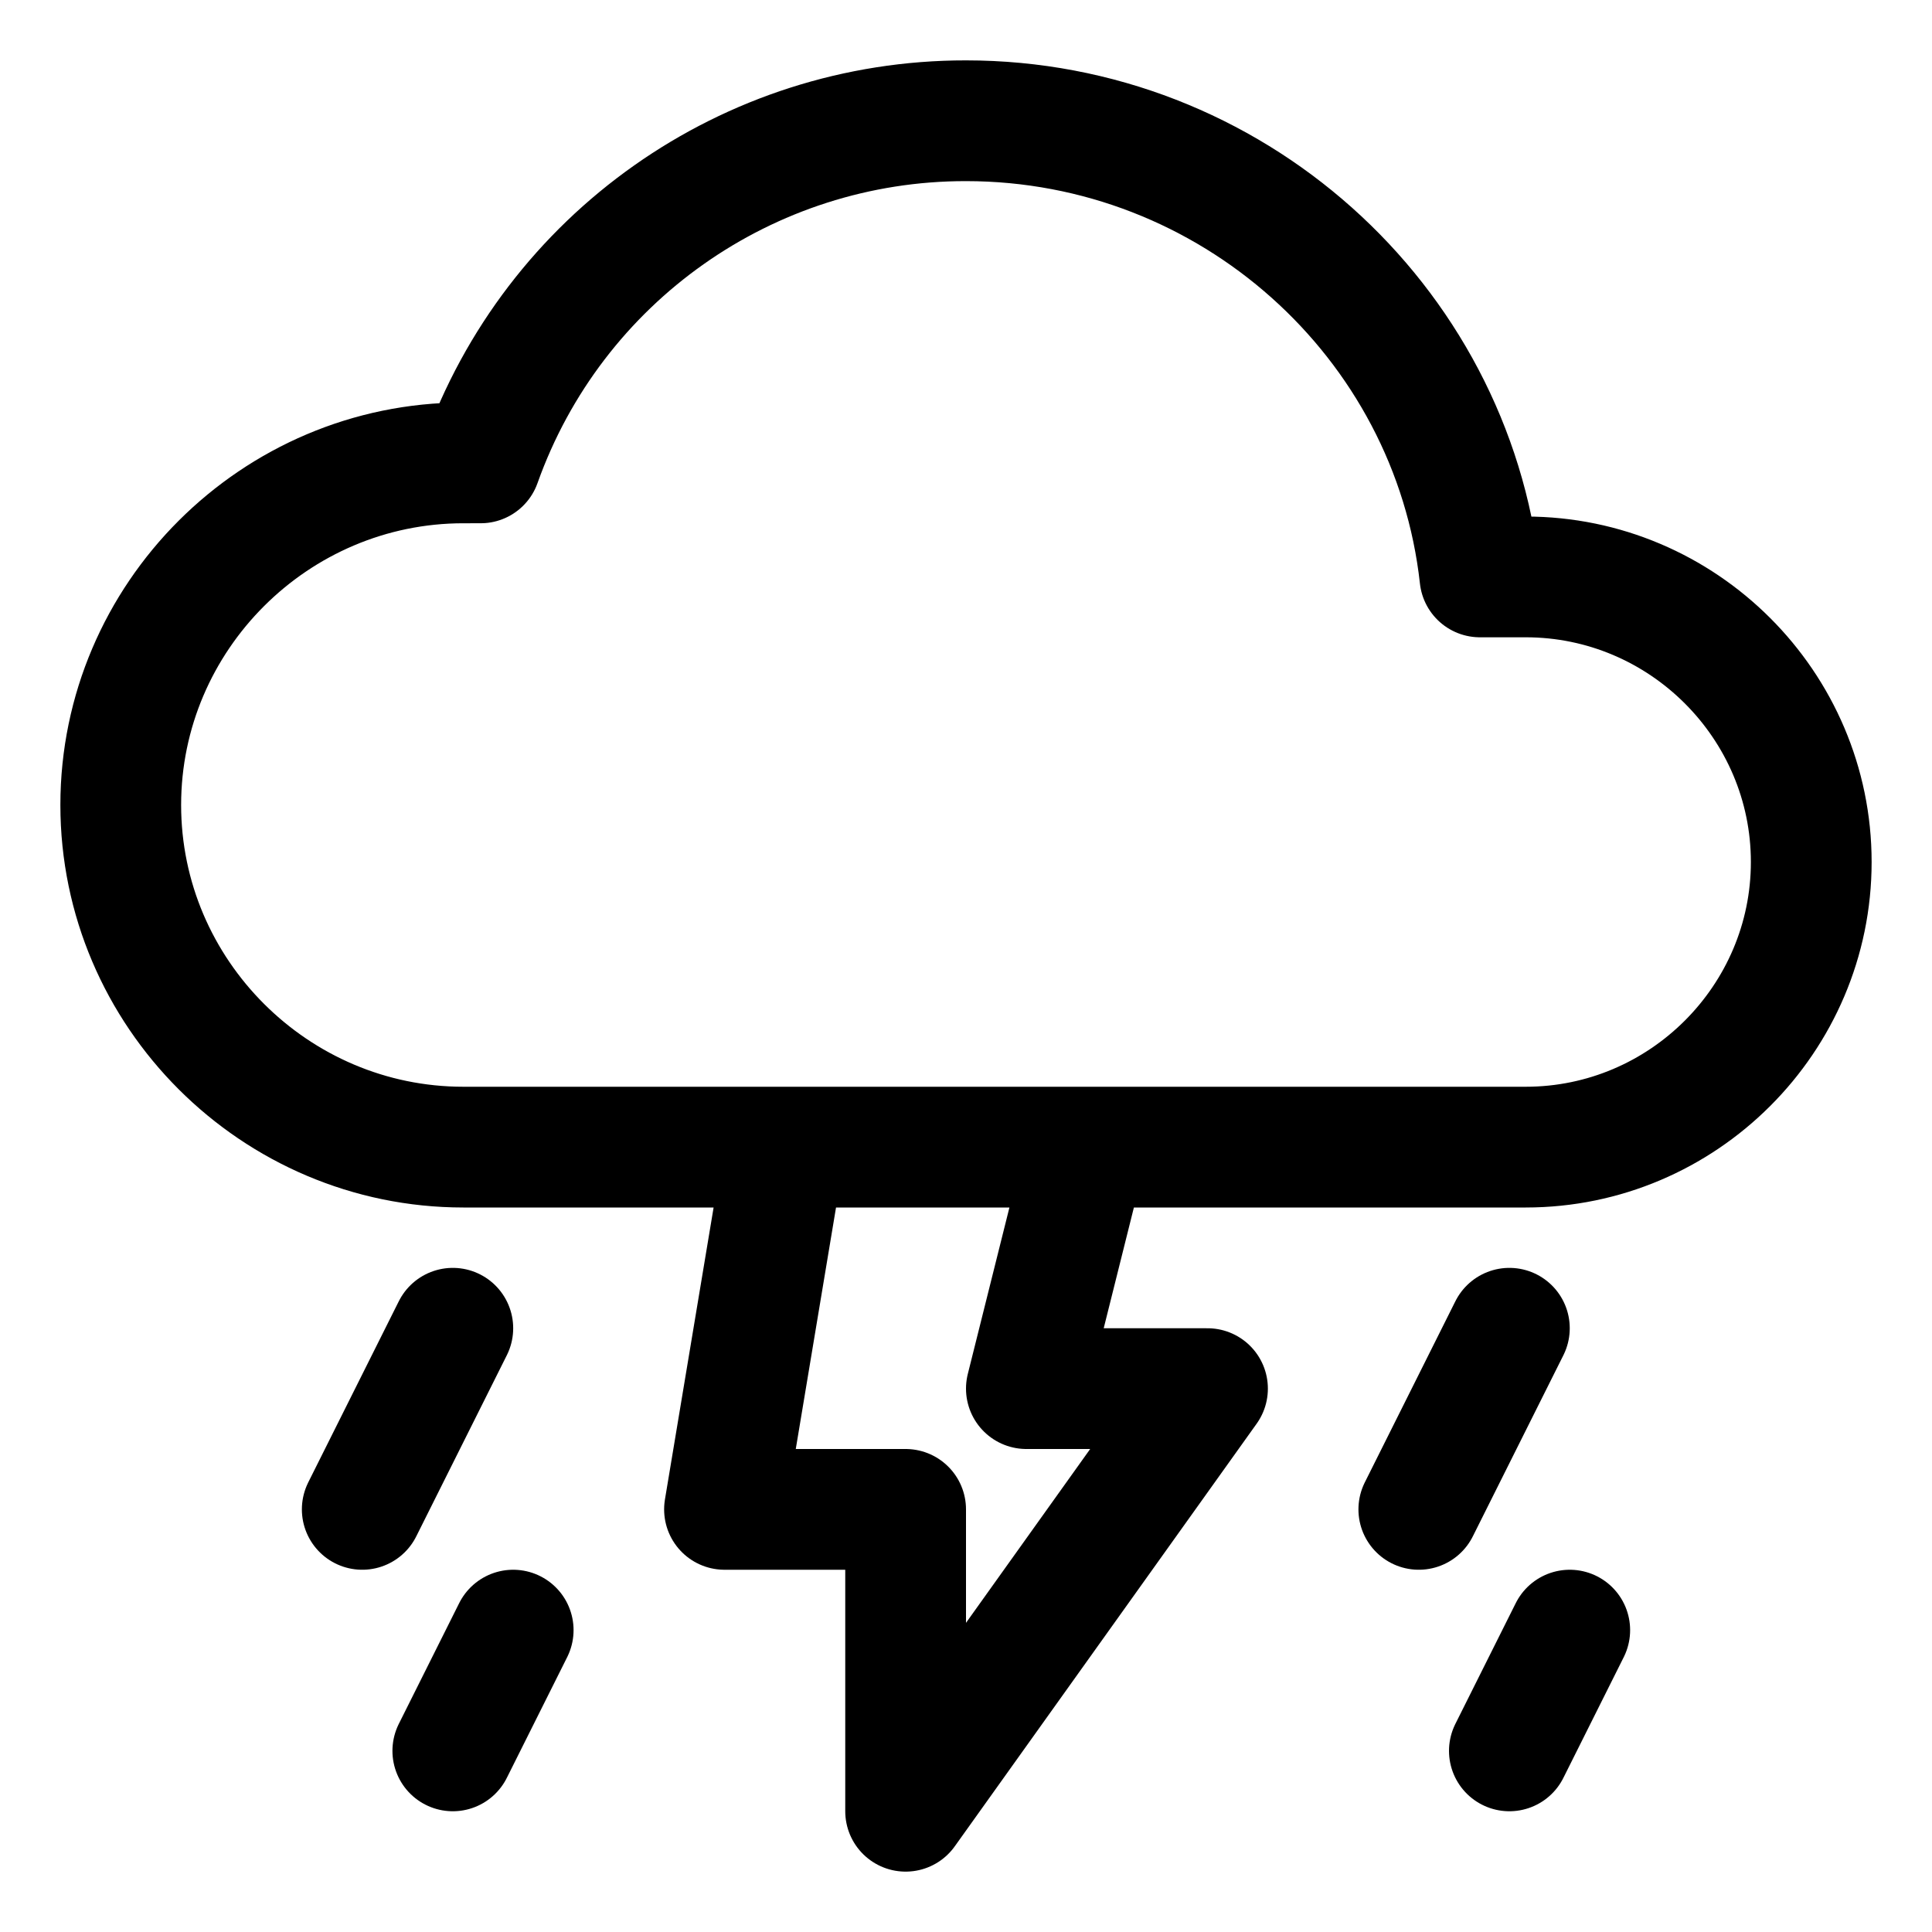
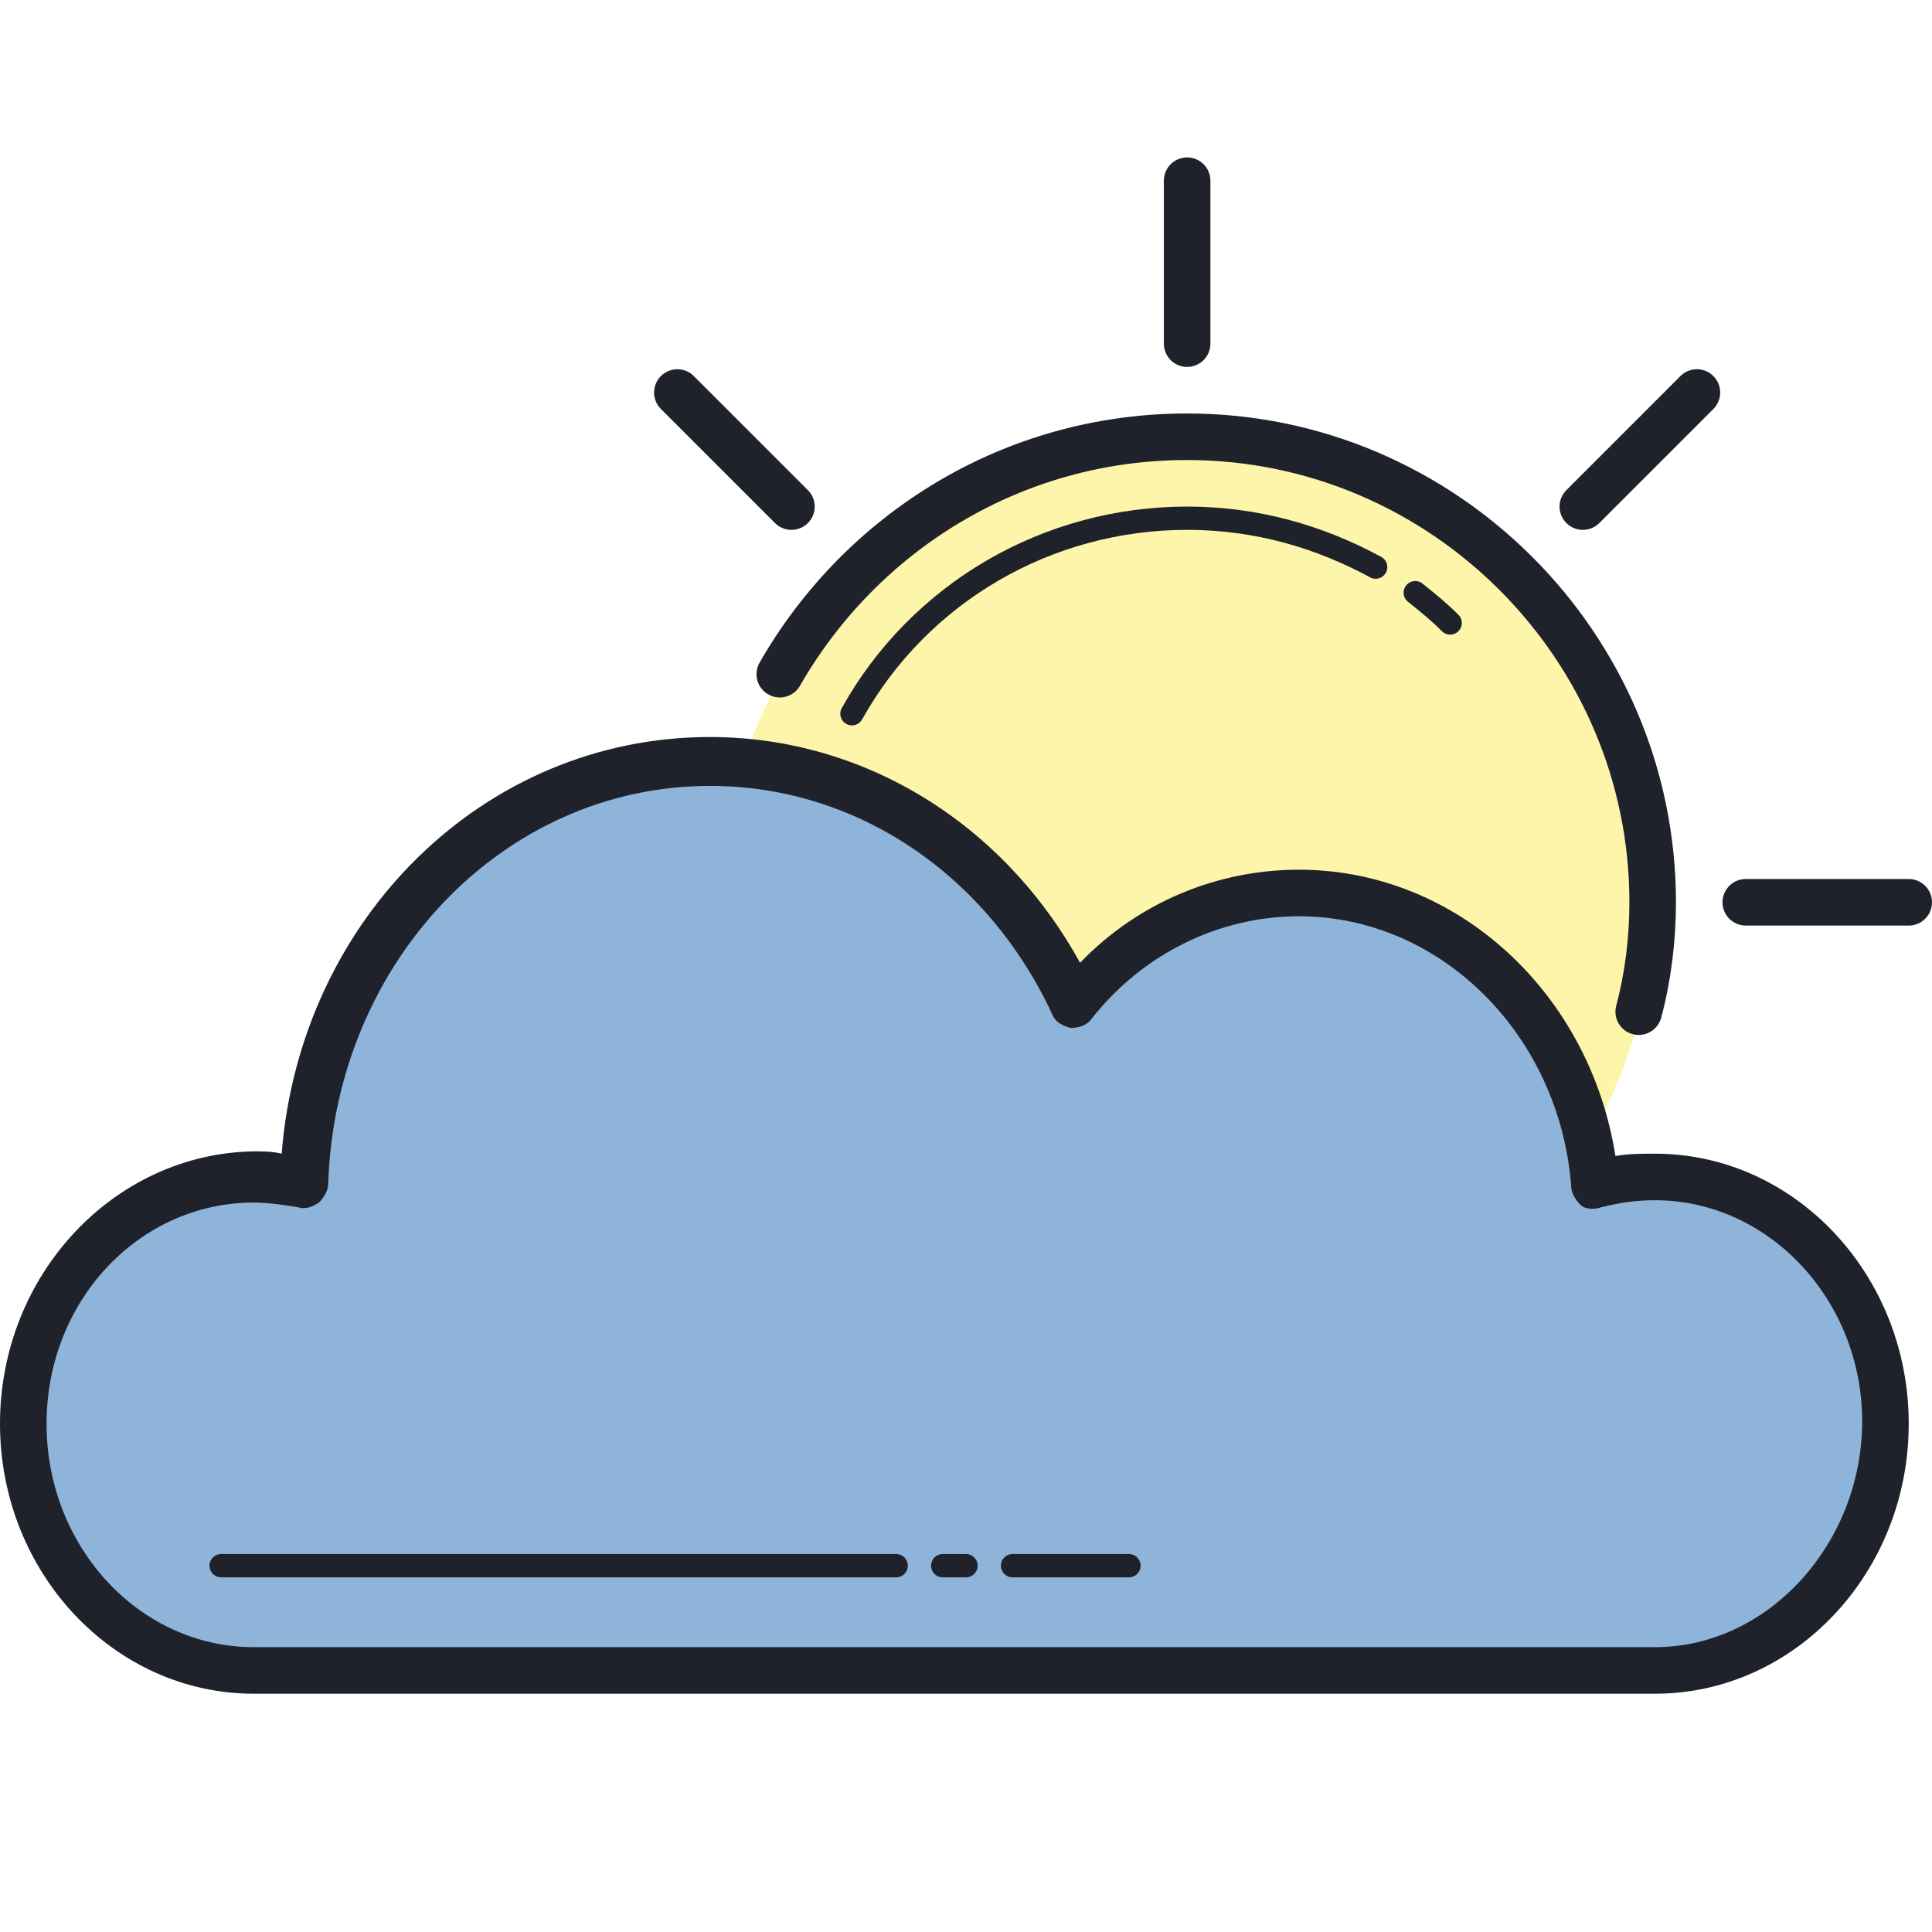
- <svg xmlns="http://www.w3.org/2000/svg" class="ionicon" viewBox="0 0 512 512">
-   <path fill="none" stroke="currentColor" stroke-linecap="round" stroke-linejoin="round" stroke-width="32" d="M120 352l-24 48M136 432l-16 32M400 352l-24 48M416 432l-16 32M208 304l-16 96h48v80l80-112h-48l16-64M404.33 152.89H392.2C384.71 84.85 326.14 32 256 32a136.39 136.39 0 00-128.63 90.67h-4.57c-49.94 0-90.8 40.8-90.8 90.66h0C32 263.2 72.86 304 122.8 304h281.53C446 304 480 270 480 228.44h0c0-41.55-34-75.55-75.67-75.55z" />
+ <svg xmlns="http://www.w3.org/2000/svg" width="83" height="83">
+   <g>
+     <path id="svg_1" d="m51,18.863c-11,0 -20,8.9 -20,20s9,20 20,20s20,-8.9 20,-20s-9,-20 -20,-20z" fill="#fdf5a9" />
+     <path id="svg_2" d="m70.4,43.463c0.4,-1.5 0.6,-3.1 0.6,-4.7c0,-11 -9,-20 -20,-20c-7.5,0 -14,4.1 -17.5,10.2" stroke-width="2" stroke-miterlimit="10" stroke-linecap="round" stroke="#1f212b" fill="none" />
+     <path id="svg_3" d="m71.1,50.763c-0.9,0 -1.7,0.1 -2.6,0.4c-0.5,-7.1 -6,-12.6 -12.7,-12.6c-3.9,0 -7.3,1.9 -9.7,4.8c-2.8,-6.3 -8.7,-10.6 -15.6,-10.6c-9.5,0 -17.2,8.1 -17.5,18.2c-0.7,-0.2 -1.4,-0.3 -2.2,-0.3c-5.5,0 -9.9,4.8 -9.9,10.6c0,5.9 4.4,10.6 9.9,10.6c0.6,0 59.6,0 60.3,0c5.5,0 9.9,-4.8 9.9,-10.6c0,-5.8 -4.4,-10.5 -9.9,-10.5z" fill="#8eb4da" />
+     <path id="svg_4" d="m71.1,49.563c-0.6,0 -1.1,0 -1.7,0.1c-1.1,-7 -6.8,-12.3 -13.6,-12.3c-3.5,0 -6.9,1.4 -9.4,4c-3.3,-6 -9.3,-9.7 -15.9,-9.7c-9.7,0 -17.6,7.8 -18.4,17.9c-0.4,-0.1 -0.8,-0.1 -1.2,-0.1c-6,0.1 -10.9,5.3 -10.9,11.7c0,6.4 4.9,11.6 10.9,11.6l60.2,0c6,0 10.9,-5.2 10.9,-11.6c0,-6.4 -4.9,-11.6 -10.9,-11.6zm0,21.2l-60.2,0c-4.9,0 -8.9,-4.3 -8.9,-9.6s4,-9.5 8.9,-9.5c0.6,0 1.3,0.1 1.9,0.2c0.3,0.1 0.6,0 0.9,-0.2c0.2,-0.2 0.4,-0.5 0.4,-0.8c0.3,-9.5 7.5,-17.1 16.4,-17.1c6.3,0 11.9,3.8 14.7,9.8c0.1,0.3 0.4,0.5 0.8,0.6c0.3,0 0.7,-0.1 0.9,-0.4c2.2,-2.8 5.5,-4.4 8.9,-4.4c6.1,0 11.2,5.1 11.7,11.6c0,0.3 0.2,0.6 0.4,0.8c0.2,0.2 0.6,0.2 0.9,0.1c0.8,-0.2 1.5,-0.3 2.3,-0.3c4.9,0 8.9,4.3 8.9,9.5s-4,9.7 -8.9,9.7z" fill="#1f212b" />
+     <line id="svg_5" stroke-width="2" stroke-miterlimit="10" stroke-linejoin="round" stroke-linecap="round" stroke="#1f212b" fill="none" y2="14.763" y1="7.763" x2="51" x1="51" />
+     <line id="svg_6" stroke-width="2" stroke-miterlimit="10" stroke-linejoin="round" stroke-linecap="round" stroke="#1f212b" fill="none" y2="21.763" y1="16.863" x2="34" x1="29.1" />
+     <line id="svg_7" stroke-width="2" stroke-miterlimit="10" stroke-linejoin="round" stroke-linecap="round" stroke="#1f212b" fill="none" y2="38.763" y1="38.763" x2="75" x1="82" />
+     <line id="svg_8" stroke-width="2" stroke-miterlimit="10" stroke-linejoin="round" stroke-linecap="round" stroke="#1f212b" fill="none" y2="21.763" y1="16.863" x2="68" x1="72.9" />
+     <path id="svg_9" d="m59.1,24.363c-2.4,-1.3 -5.1,-2.1 -8.1,-2.1c-6,0 -11.5,3.2 -14.4,8.4" stroke-miterlimit="10" stroke-linecap="round" stroke="#1f212b" fill="none" />
+     <path id="svg_10" d="m62.3,26.763c-0.5,-0.5 -1,-0.9 -1.5,-1.3" stroke-miterlimit="10" stroke-linecap="round" stroke="#1f212b" fill="none" />
+     <line id="svg_11" stroke-miterlimit="10" stroke-linejoin="round" stroke-linecap="round" stroke="#1f212b" fill="none" y2="67.263" y1="67.263" x2="38.5" x1="9.5" />
+     <line id="svg_12" stroke-miterlimit="10" stroke-linejoin="round" stroke-linecap="round" stroke="#1f212b" fill="none" y2="67.263" y1="67.263" x2="41.5" x1="40.5" />
+     <line id="svg_13" stroke-miterlimit="10" stroke-linejoin="round" stroke-linecap="round" stroke="#1f212b" fill="none" y2="67.263" y1="67.263" x2="48.5" x1="43.5" />
+   </g>
</svg>
